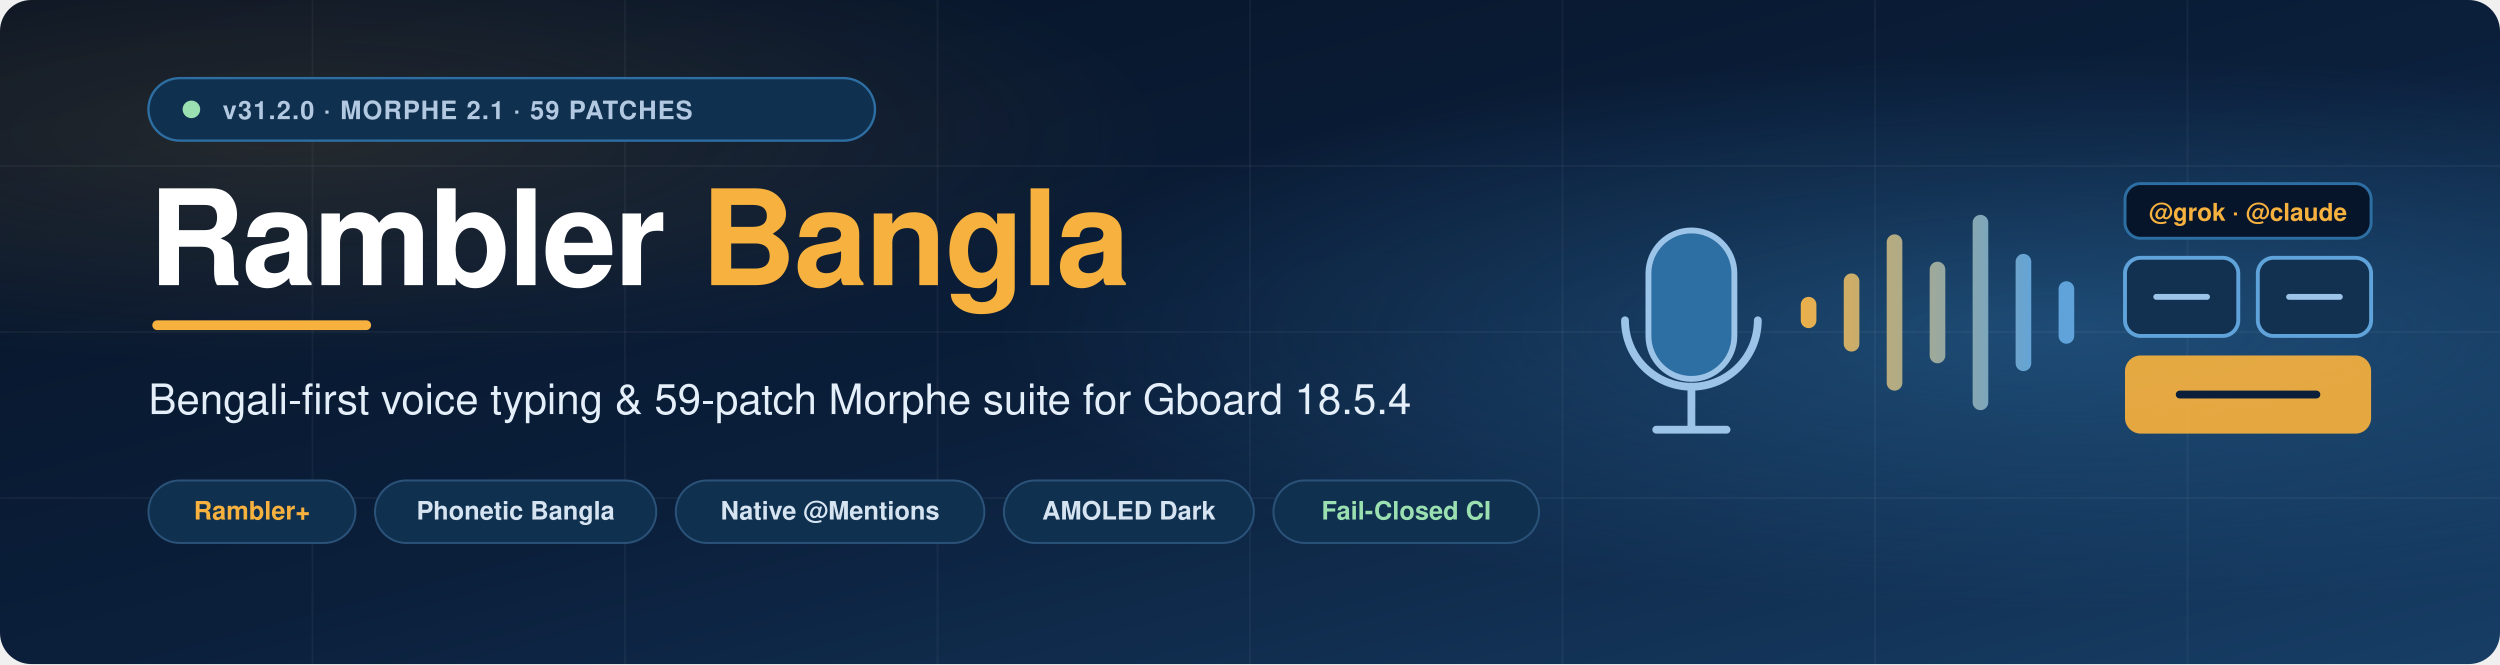
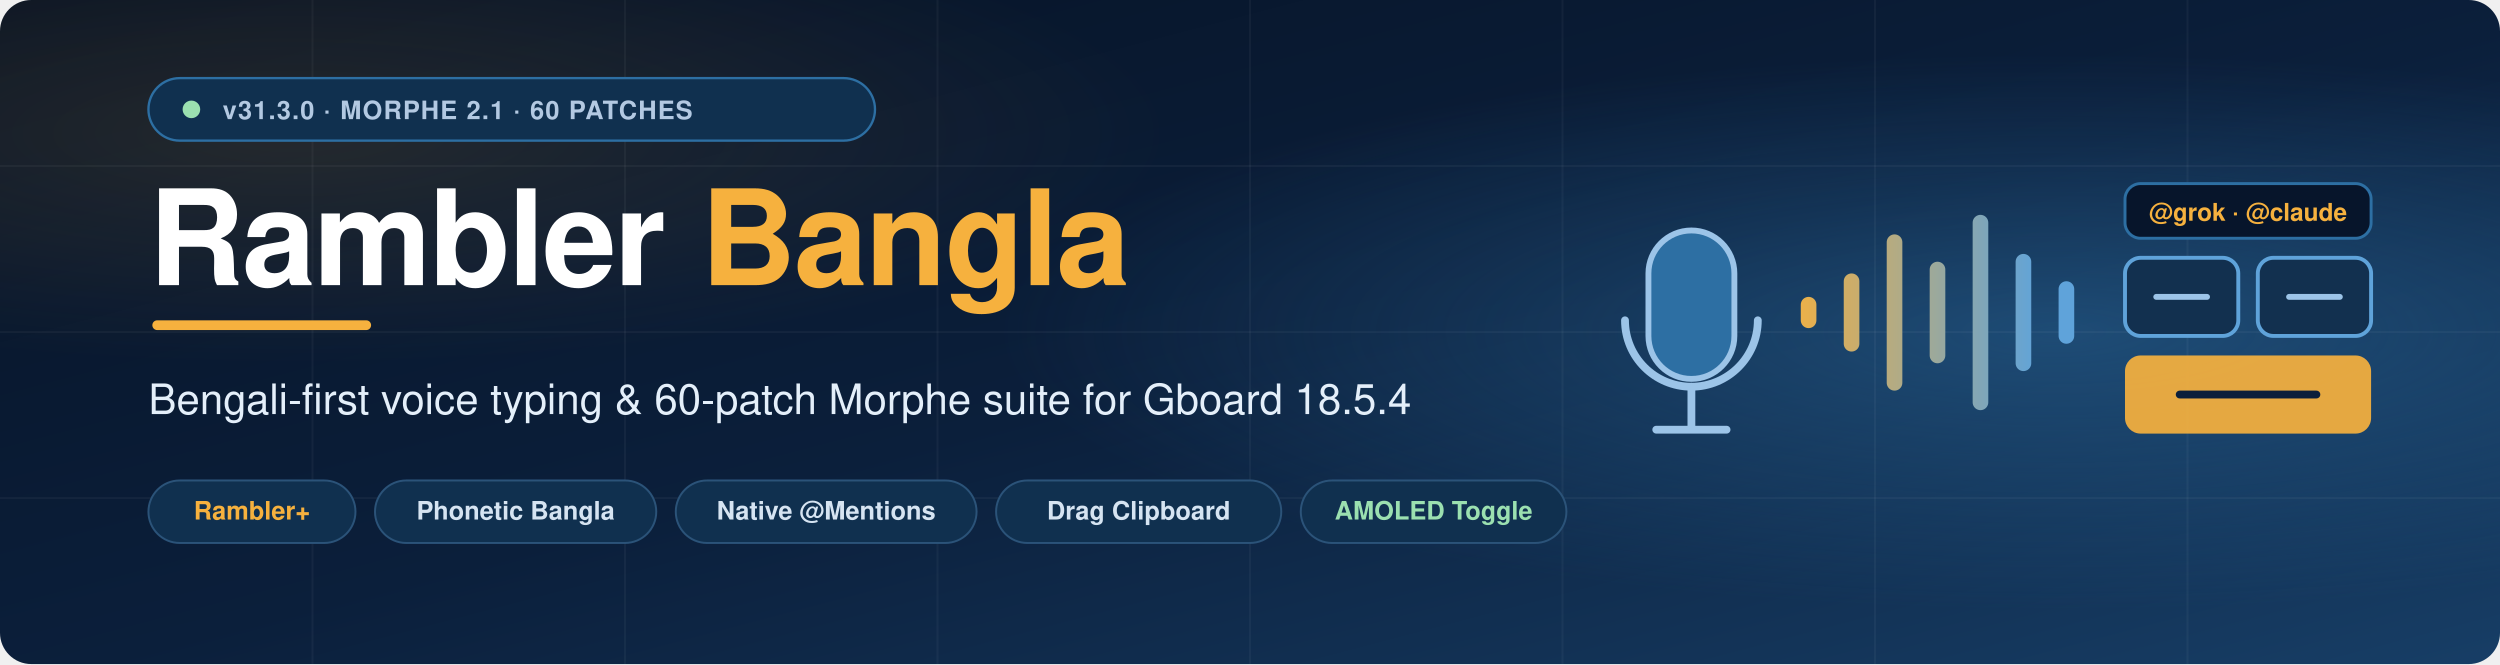
<svg xmlns="http://www.w3.org/2000/svg" width="1280" height="340" viewBox="0 0 1280 340" role="img" aria-labelledby="title desc">
  <defs>
    <linearGradient id="bg" x1="0" y1="0" x2="1" y2="1">
      <stop offset="0" stop-color="#061224" />
      <stop offset="0.52" stop-color="#0B1F3B" />
      <stop offset="1" stop-color="#173E66" />
    </linearGradient>
    <linearGradient id="wave" gradientUnits="userSpaceOnUse" x1="912" y1="0" x2="1044" y2="0">
      <stop offset="0" stop-color="#F6B13E" />
      <stop offset="1" stop-color="#5FA3DA" />
    </linearGradient>
    <radialGradient id="glow" cx="0.82" cy="0.5" r="0.42">
      <stop offset="0" stop-color="#2D6FA3" stop-opacity="0.5" />
      <stop offset="1" stop-color="#2D6FA3" stop-opacity="0" />
    </radialGradient>
    <radialGradient id="glow2" cx="0.12" cy="0.2" r="0.35">
      <stop offset="0" stop-color="#F6B13E" stop-opacity="0.12" />
      <stop offset="1" stop-color="#F6B13E" stop-opacity="0" />
    </radialGradient>
  </defs>
  <rect width="1280" height="340" rx="16" fill="url(#bg)" />
  <rect width="1280" height="340" rx="16" fill="url(#glow)" />
  <rect width="1280" height="340" rx="16" fill="url(#glow2)" />
  <g stroke="#FFFFFF" stroke-opacity="0.04" stroke-width="1">
    <path d="M0 85H1280M0 170H1280M0 255H1280" />
    <path d="M160 0V340M320 0V340M480 0V340M640 0V340M800 0V340M960 0V340M1120 0V340" />
  </g>
  <g font-family="Segoe UI, Helvetica, Arial, sans-serif">
    <rect x="76" y="40" width="372" height="32" rx="16" fill="#10304F" stroke="#2D6FA3" stroke-width="1.2" />
    <circle cx="98" cy="56" r="4.5" fill="#9BE0B0" />
-     <text x="114" y="61" font-size="13" font-weight="600" fill="#B3C9E2" letter-spacing="0.6">v31.2.0  ·  MORPHE 2.1  ·  59 PATCHES</text>
+     <text x="114" y="61" font-size="13" font-weight="600" fill="#B3C9E2" letter-spacing="0.6">v31.3.0  ·  MORPHE 2.1  ·  60 PATCHES</text>
    <text x="76" y="146" font-size="68" font-weight="700" fill="#FFFFFF" letter-spacing="-1.2">Rambler <tspan fill="#F6B13E">Bangla</tspan>
    </text>
    <rect x="78" y="164" width="112" height="5" rx="2.5" fill="#F6B13E" />
-     <text x="76" y="212" font-size="21.5" font-weight="500" fill="#E4EFFA">Bengali-first voice typing &amp; 59-patch Morphe suite for Gboard 18.5.4</text>
+     <text x="76" y="212" font-size="21.5" font-weight="500" fill="#E4EFFA">Bengali-first voice typing &amp; 60-patch Morphe suite for Gboard 18.5.4</text>
    <g font-size="13" font-weight="600">
      <rect x="76" y="246" width="106" height="32" rx="16" fill="#10304F" stroke="#2B5379" />
      <text x="129" y="266" text-anchor="middle" fill="#F6B13E">Rambler+</text>
      <rect x="192" y="246" width="144" height="32" rx="16" fill="#10304F" stroke="#2B5379" />
      <text x="264" y="266" text-anchor="middle" fill="#D6E4F2">Phonetic Bangla</text>
-       <rect x="346" y="246" width="158" height="32" rx="16" fill="#10304F" stroke="#2B5379" />
-       <text x="425" y="266" text-anchor="middle" fill="#D6E4F2">Native @Mentions</text>
-       <rect x="514" y="246" width="128" height="32" rx="16" fill="#10304F" stroke="#2B5379" />
-       <text x="578" y="266" text-anchor="middle" fill="#D6E4F2">AMOLED Dark</text>
-       <rect x="652" y="246" width="136" height="32" rx="16" fill="#10304F" stroke="#2B5379" />
-       <text x="720" y="266" text-anchor="middle" fill="#9BE0B0">Fail-Closed CI</text>
+       <rect x="346" y="246" width="154" height="32" rx="16" fill="#10304F" stroke="#2B5379" />
+       <text x="423" y="266" text-anchor="middle" fill="#D6E4F2">Native @Mentions</text>
+       <rect x="510" y="246" width="146" height="32" rx="16" fill="#10304F" stroke="#2B5379" />
+       <text x="583" y="266" text-anchor="middle" fill="#D6E4F2">Drag Clipboard</text>
+       <rect x="666" y="246" width="136" height="32" rx="16" fill="#10304F" stroke="#2B5379" />
+       <text x="734" y="266" text-anchor="middle" fill="#9BE0B0">AMOLED Toggle</text>
    </g>
  </g>
  <g transform="translate(866 118)">
    <rect x="-22" y="0" width="44" height="76" rx="22" fill="#2D6FA3" stroke="#9CC4E8" stroke-width="3" />
    <path d="M-34 46 A34 34 0 0 0 34 46" fill="none" stroke="#9CC4E8" stroke-width="4" stroke-linecap="round" />
    <path d="M0 80V102M-18 102H18" stroke="#9CC4E8" stroke-width="4" stroke-linecap="round" />
  </g>
  <g stroke="url(#wave)" stroke-width="8" stroke-linecap="round">
    <path d="M926 156V164" />
    <path d="M948 144V176" />
    <path d="M970 124V196" />
    <path d="M992 138V182" />
    <path d="M1014 114V206" />
    <path d="M1036 134V186" />
    <path d="M1058 148V172" />
  </g>
  <g transform="translate(1088 94)">
    <rect x="0" y="0" width="126" height="28" rx="8" fill="#07152B" stroke="#2D6FA3" stroke-width="1.5" />
    <text x="63" y="19" text-anchor="middle" font-family="Segoe UI, Helvetica, Arial, sans-serif" font-size="12.5" font-weight="600" fill="#F6B13E">@grok  ·  @claude</text>
    <rect x="0" y="38" width="58" height="40" rx="8" fill="#12304F" stroke="#5FA3DA" stroke-width="2" />
    <rect x="68" y="38" width="58" height="40" rx="8" fill="#12304F" stroke="#5FA3DA" stroke-width="2" />
    <rect x="0" y="88" width="126" height="40" rx="8" fill="#F6B13E" fill-opacity="0.92" />
    <path d="M16 58H42M84 58H110" stroke="#9CC4E8" stroke-width="3" stroke-linecap="round" />
    <path d="M28 108H98" stroke="#0B1F3B" stroke-width="4" stroke-linecap="round" />
  </g>
</svg>
